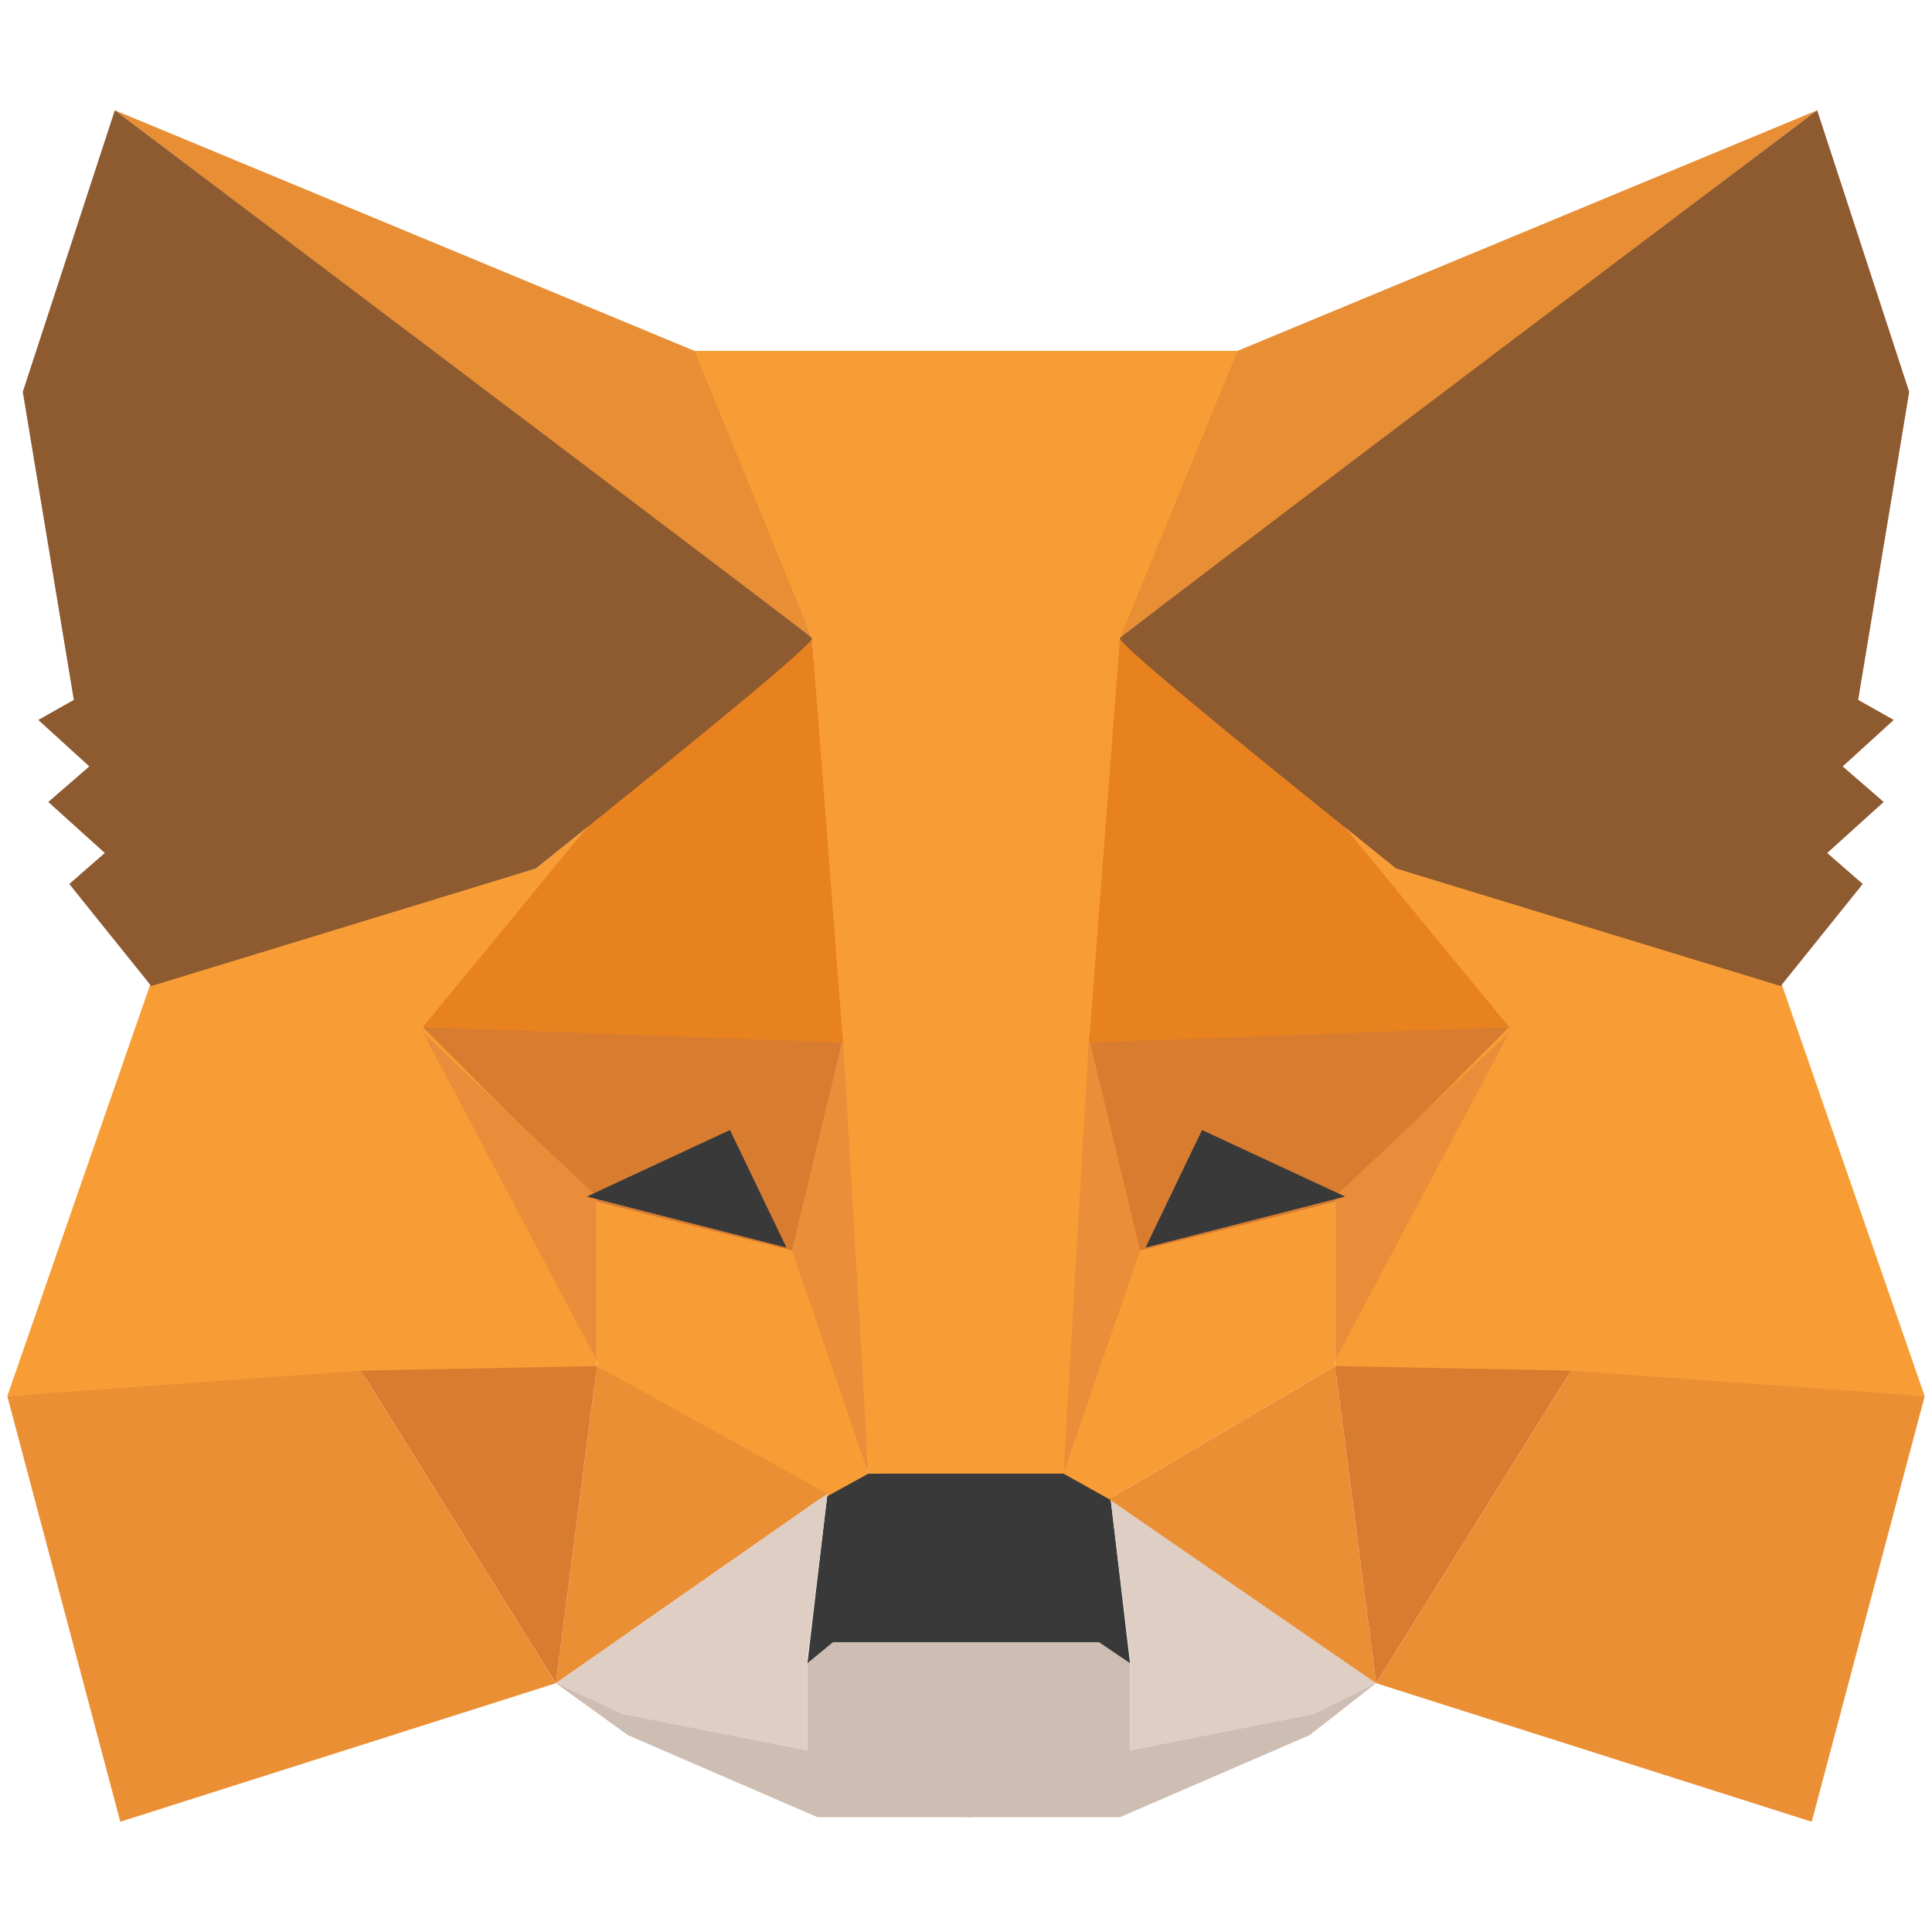
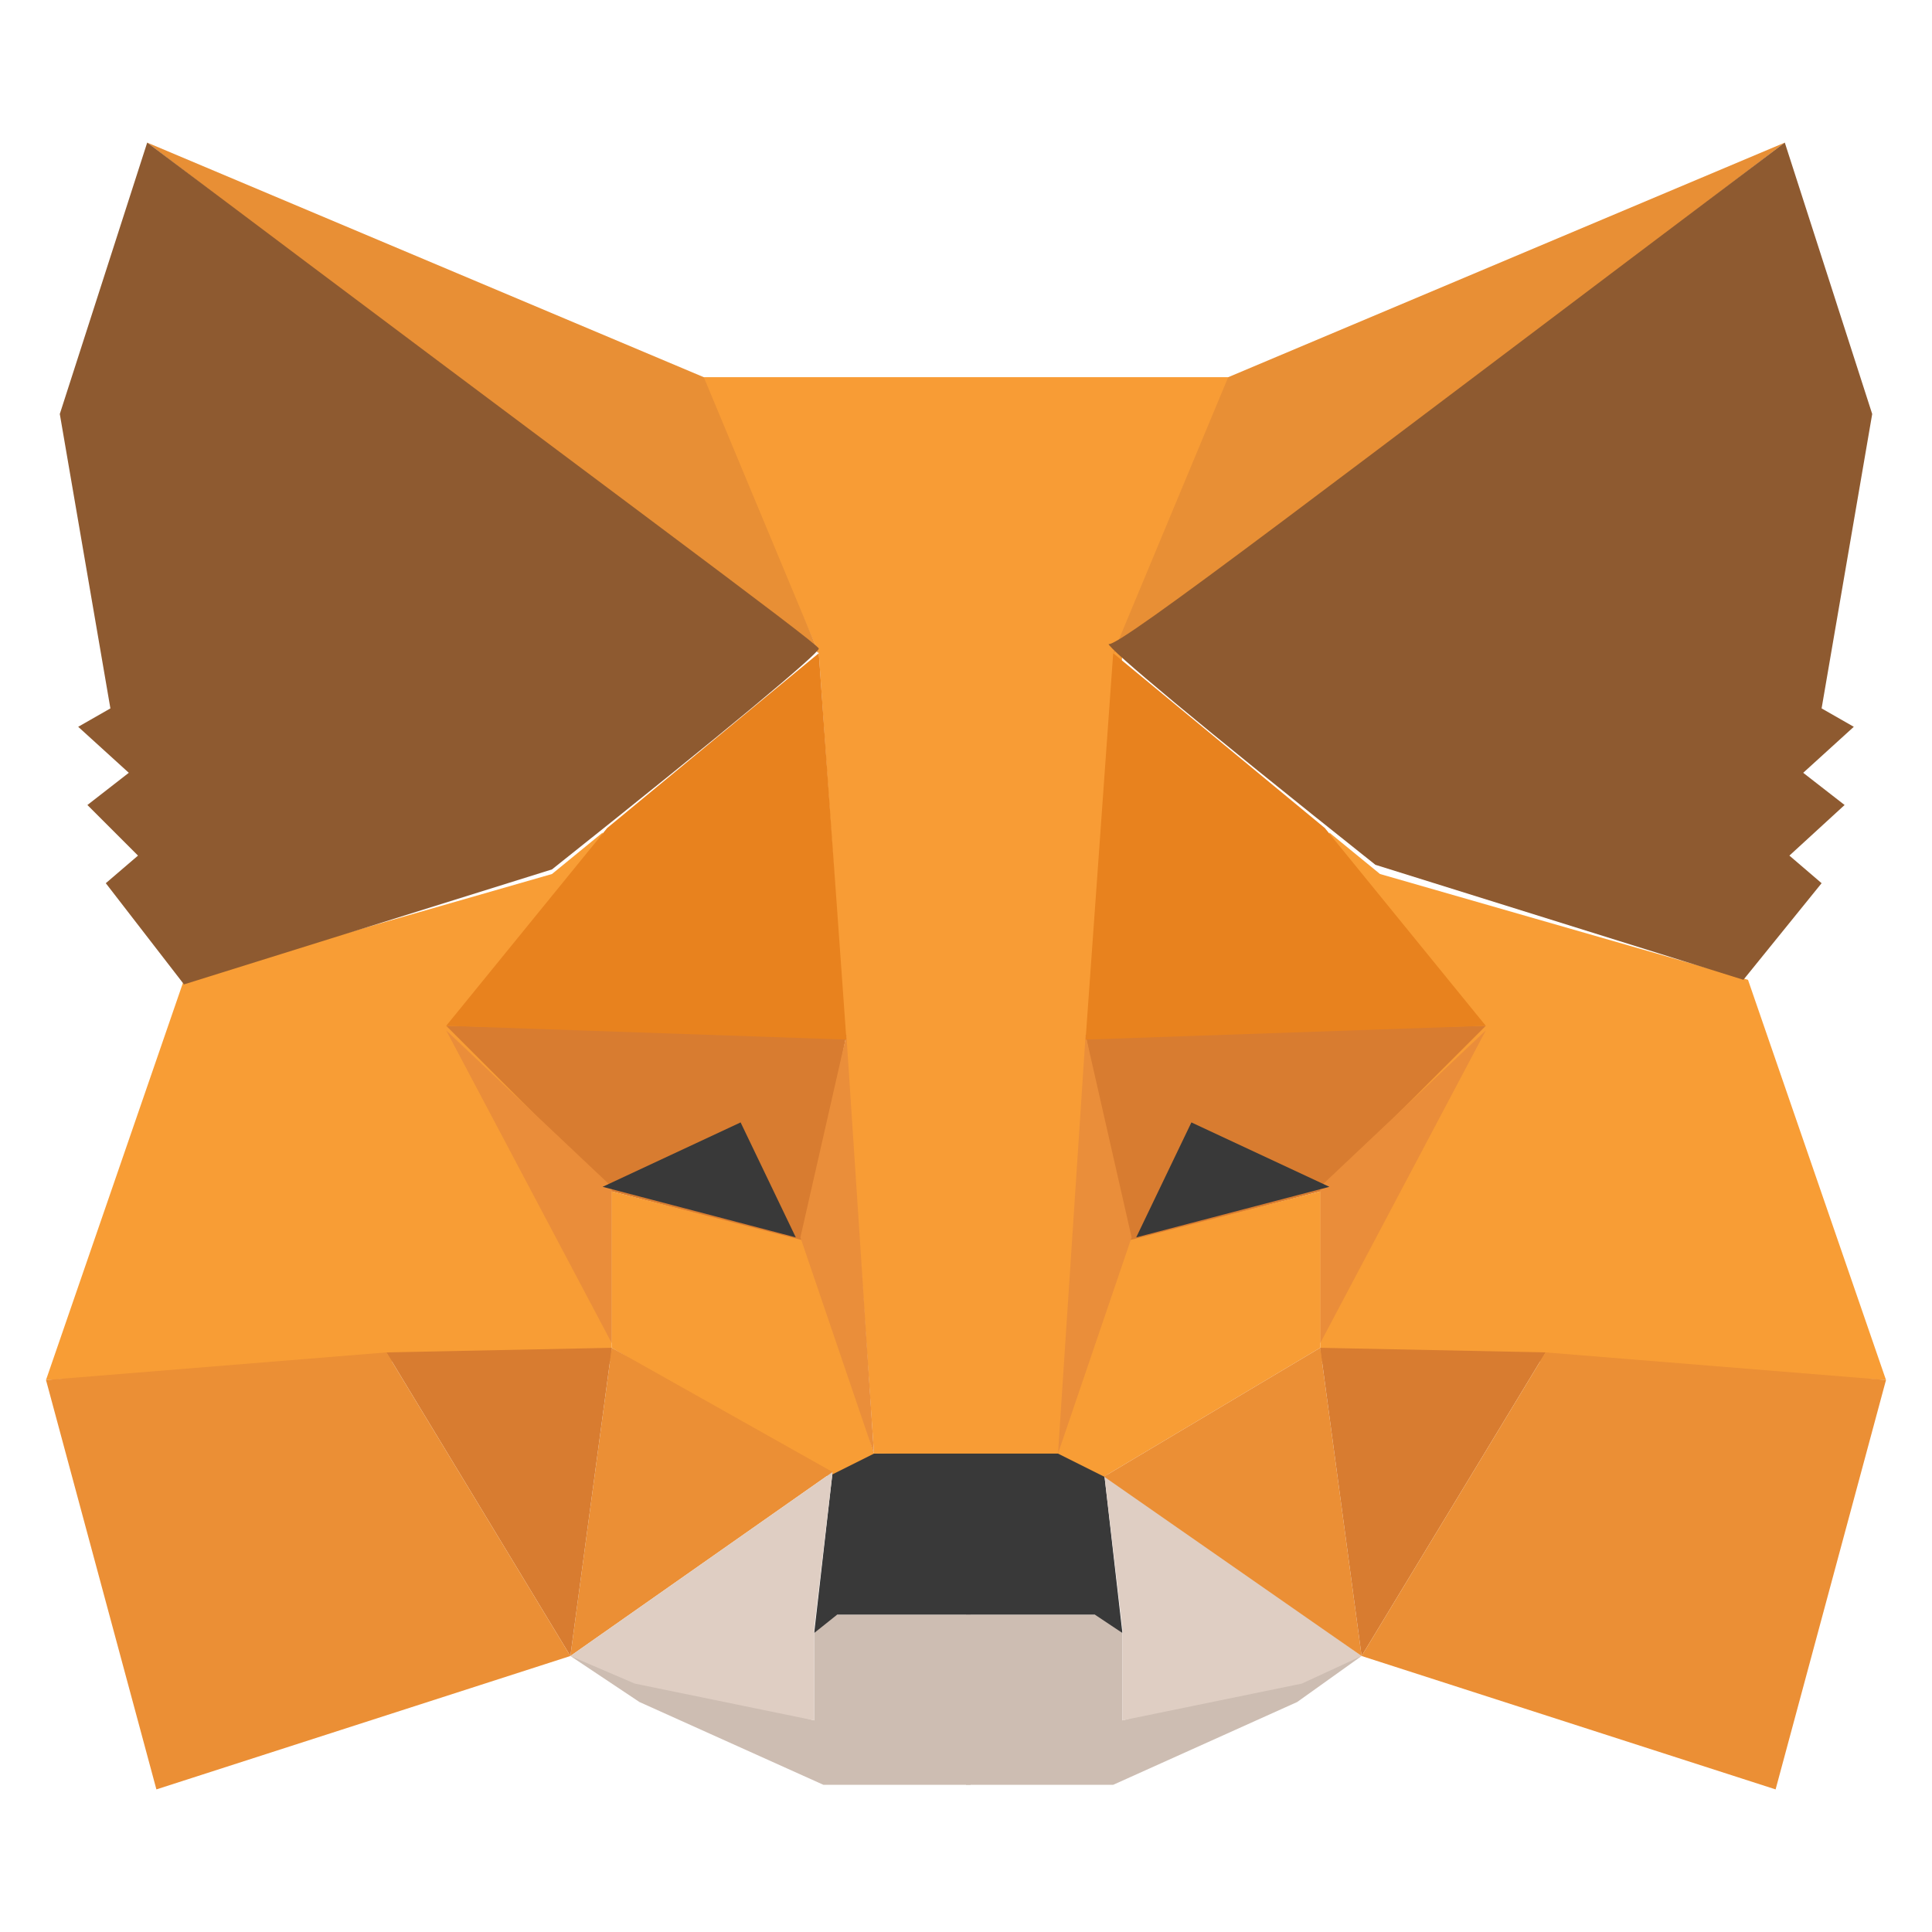
- <svg xmlns="http://www.w3.org/2000/svg" version="1.1" id="Layer_1" x="0px" y="0px" viewBox="0 0 212 212" style="enable-background:new 0 0 212 212;" xml:space="preserve">
+ <svg xmlns="http://www.w3.org/2000/svg" version="1.1" id="Layer_1" x="0px" y="0px" viewBox="0 0 42 42" style="enable-background:new 0 0 42 42;" xml:space="preserve">
  <style type="text/css">
	.st0{fill-rule:evenodd;clip-rule:evenodd;fill:#CDBDB2;}
	.st1{fill-rule:evenodd;clip-rule:evenodd;fill:#393939;}
	.st2{fill-rule:evenodd;clip-rule:evenodd;fill:#F89C35;}
	.st3{fill-rule:evenodd;clip-rule:evenodd;fill:#F89D35;}
	.st4{fill-rule:evenodd;clip-rule:evenodd;fill:#D87C30;}
	.st5{fill-rule:evenodd;clip-rule:evenodd;fill:#EA8D3A;}
	.st6{fill-rule:evenodd;clip-rule:evenodd;fill:#EB8F35;}
	.st7{fill-rule:evenodd;clip-rule:evenodd;fill:#EA8E3A;}
	.st8{fill-rule:evenodd;clip-rule:evenodd;fill:#E8821E;}
	.st9{fill-rule:evenodd;clip-rule:evenodd;fill:#DFCEC3;}
	.st10{fill-rule:evenodd;clip-rule:evenodd;fill:#E88F35;}
	.st11{fill-rule:evenodd;clip-rule:evenodd;fill:#8E5A30;}
</style>
  <g>
-     <polygon class="st0" points="61,184.7 88.6,192.1 88.6,182.5 90.8,180.2 106.6,180.2 106.6,191.5 106.6,199.4 89.7,199.4    68.9,190.4  " />
-     <polygon class="st0" points="151,184.7 124,192.1 124,182.5 121.8,180.2 106,180.2 106,191.5 106,199.4 122.9,199.4 143.7,190.4     " />
-     <polygon class="st1" points="90.8,163.9 88.6,182.5 91.4,180.2 120.6,180.2 124,182.5 121.8,163.9 117.2,161.1 94.8,161.7  " />
-     <polygon class="st2" points="75.6,38.5 89.1,70 95.3,161.7 117.2,161.7 124,70 136.4,38.5  " />
-     <polygon class="st3" points="16.6,107.7 0.8,153.2 40.2,151 65.5,151 65.5,131.3 64.4,90.8 58.8,95.3  " />
-     <polygon class="st4" points="46.4,112.7 92.5,113.9 87.4,137.5 65.5,131.9  " />
-     <polygon class="st5" points="46.4,113.3 65.5,131.3 65.5,149.3  " />
-     <polygon class="st3" points="65.5,131.9 88,137.5 95.3,161.7 90.2,164.5 65.5,149.9  " />
-     <polygon class="st6" points="65.5,149.9 61,184.7 90.8,163.9  " />
-     <polygon class="st7" points="92.5,113.9 95.3,161.7 86.9,137.2  " />
-     <polygon class="st4" points="39.6,150.4 65.5,149.9 61,184.7  " />
-     <polygon class="st6" points="13.2,199.9 61,184.7 39.6,150.4 0.8,153.2  " />
-     <polygon class="st8" points="89.1,70 64.9,90.2 46.4,112.7 92.5,114.4  " />
-     <polygon class="st9" points="61,184.7 90.8,163.9 88.6,181.9 88.6,192.1 68.3,188.1  " />
-     <polygon class="st9" points="151,184.7 121.8,163.9 124,181.9 124,192.1 144.2,188.1  " />
-     <polygon class="st1" points="80.1,124 86.3,136.9 64.4,131.3  " />
-     <polygon class="st10" points="12.6,12.1 89.1,70 76.2,38.5  " />
-     <path class="st11" d="M12.6,12.1L2.5,43l5.6,33.8L4.2,79l5.6,5.1L5.3,88l6.2,5.6L7.6,97l9,11.2l42.2-12.9   C79.4,78.8,89.5,70.4,89.1,70S63.2,50.3,12.6,12.1z" />
+     <polygon class="st0" points="12.4,36 17.7,37.4 17.7,35.5 18.1,35.1 21.1,35.1 21.1,37.3 21.1,38.8 17.9,38.8 13.9,37  " />
+     <polygon class="st0" points="29.6,36 24.4,37.4 24.4,35.5 24,35.1 21,35.1 21,37.3 21,38.8 24.2,38.8 28.2,37  " />
+     <polygon class="st1" points="18.1,32 17.7,35.5 18.2,35.1 23.8,35.1 24.4,35.5 24,32 23.1,31.5 18.9,31.6  " />
+     <polygon class="st2" points="15.2,8.2 17.8,14.2 19,31.6 23.1,31.6 24.4,14.2 26.8,8.2  " />
+     <polygon class="st3" points="4,21.3 1,30 8.5,29.6 13.3,29.6 13.3,25.8 13.1,18.1 12,19  " />
+     <polygon class="st4" points="9.7,22.3 18.4,22.5 17.5,27 13.3,25.9  " />
+     <polygon class="st5" points="9.7,22.4 13.3,25.8 13.3,29.2  " />
+     <polygon class="st3" points="13.3,25.9 17.6,27 19,31.6 18,32.1 13.3,29.3  " />
+     <polygon class="st6" points="13.3,29.3 12.4,36 18.1,32  " />
+     <polygon class="st7" points="18.4,22.5 19,31.6 17.4,26.9  " />
+     <polygon class="st4" points="8.4,29.4 13.3,29.3 12.4,36  " />
+     <polygon class="st6" points="3.4,38.9 12.4,36 8.4,29.4 1,30  " />
+     <polygon class="st8" points="17.8,14.2 13.2,18 9.7,22.3 18.4,22.6  " />
+     <polygon class="st9" points="12.4,36 18.1,32 17.7,35.4 17.7,37.4 13.8,36.6  " />
+     <polygon class="st9" points="29.6,36 24,32 24.4,35.4 24.4,37.4 28.3,36.6  " />
+     <polygon class="st1" points="16.1,24.4 17.3,26.9 13.1,25.8  " />
+     <polygon class="st10" points="3.2,3.1 17.8,14.2 15.3,8.2  " />
+     <path class="st11" d="M3.2,3.1L1.3,9l1.1,6.4l-0.7,0.4l1.1,1l-0.9,0.7L3,18.6l-0.7,0.6L4,21.4l8-2.5c3.9-3.1,5.8-4.7,5.8-4.8   S12.9,10.4,3.2,3.1z" />
    <g transform="matrix(-1 0 0 1 211.5 0)">
-       <polygon class="st3" points="16.1,107.7 0.3,153.2 39.7,151 65,151 65,131.3 63.9,90.8 58.2,95.3   " />
-       <polygon class="st4" points="45.9,112.7 92,113.9 86.9,137.5 65,131.9   " />
-       <polygon class="st5" points="45.9,113.3 65,131.3 65,149.3   " />
-       <polygon class="st3" points="65,131.9 87.5,137.5 94.8,161.7 89.8,164.5 65,149.9   " />
-       <polygon class="st6" points="65,149.9 60.5,184.7 89.8,164.5   " />
-       <polygon class="st7" points="92,113.9 94.8,161.7 86.4,137.2   " />
-       <polygon class="st4" points="39.1,150.4 65,149.9 60.5,184.7   " />
-       <polygon class="st6" points="12.7,199.9 60.5,184.7 39.1,150.4 0.3,153.2   " />
-       <polygon class="st8" points="88.6,70 64.4,90.2 45.9,112.7 92,114.4   " />
-       <polygon class="st1" points="79.6,124 85.8,136.9 63.9,131.3   " />
-       <polygon class="st10" points="12.1,12.1 88.6,70 75.7,38.5   " />
-       <path class="st11" d="M12.1,12.1L2,43l5.6,33.8L3.7,79l5.6,5.1L4.8,88l6.2,5.6L7.1,97l9,11.2l42.2-12.9C78.9,78.8,89,70.4,88.6,70    S62.8,50.3,12.1,12.1z" />
+       <polygon class="st3" points="173.5,21.3 170.5,30 178,29.6 182.8,29.6 182.8,25.8 182.6,18.1 181.5,19   " />
+       <polygon class="st4" points="179.2,22.3 187.9,22.5 187,27 182.8,25.9   " />
+       <polygon class="st5" points="179.2,22.4 182.8,25.8 182.8,29.2   " />
+       <polygon class="st3" points="182.8,25.9 187.1,27 188.5,31.6 187.5,32.1 182.8,29.3   " />
+       <polygon class="st6" points="182.8,29.3 181.9,36 187.5,32.1   " />
+       <polygon class="st7" points="187.9,22.5 188.5,31.6 186.9,26.9   " />
+       <polygon class="st4" points="177.9,29.4 182.8,29.3 181.9,36   " />
+       <polygon class="st6" points="172.9,38.9 181.9,36 177.9,29.4 170.5,30   " />
+       <polygon class="st8" points="187.3,14.2 182.7,18 179.2,22.3 187.9,22.6   " />
+       <polygon class="st1" points="185.6,24.4 186.8,26.9 182.6,25.8   " />
+       <polygon class="st10" points="172.7,3.1 187.3,14.2 184.8,8.2   " />
+       <path class="st11" d="M172.7,3.1L170.8,9l1.1,6.4l-0.7,0.4l1.1,1l-0.9,0.7l1.2,1.1l-0.7,0.6l1.7,2.1l8-2.5    c3.9-3.1,5.8-4.7,5.8-4.8C187.2,14.1,182.4,10.4,172.7,3.1z" />
    </g>
  </g>
</svg>
